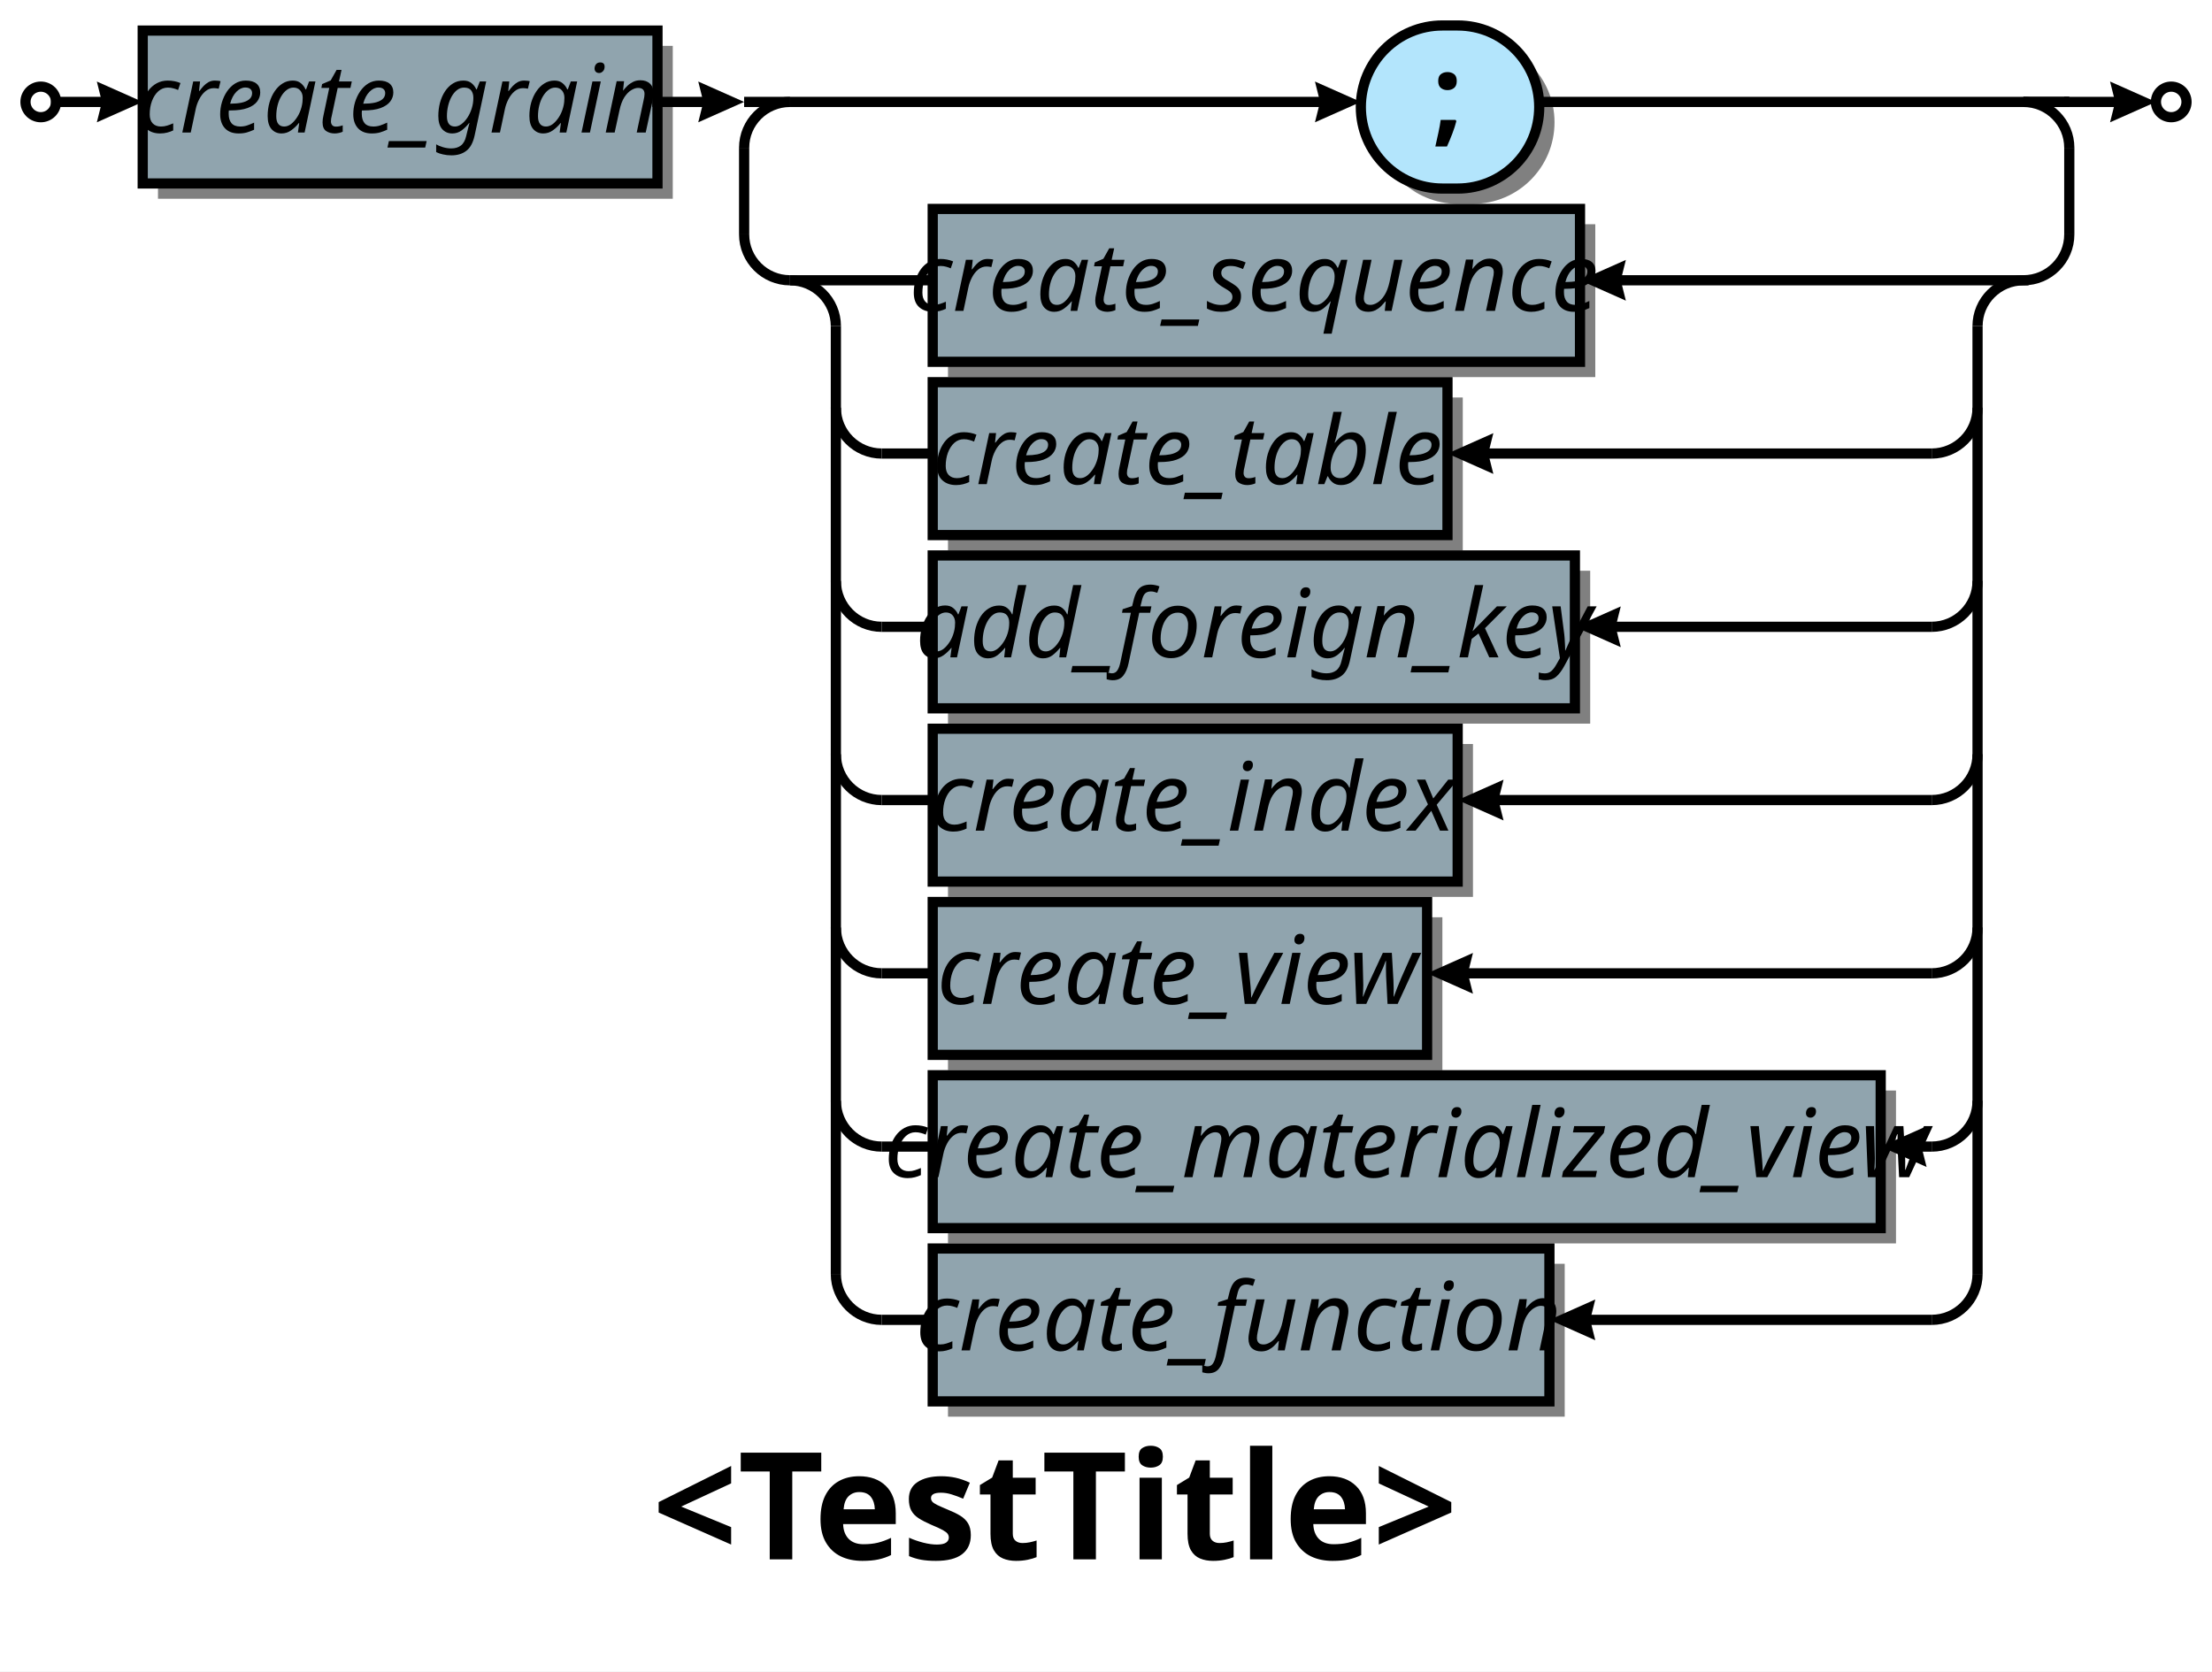
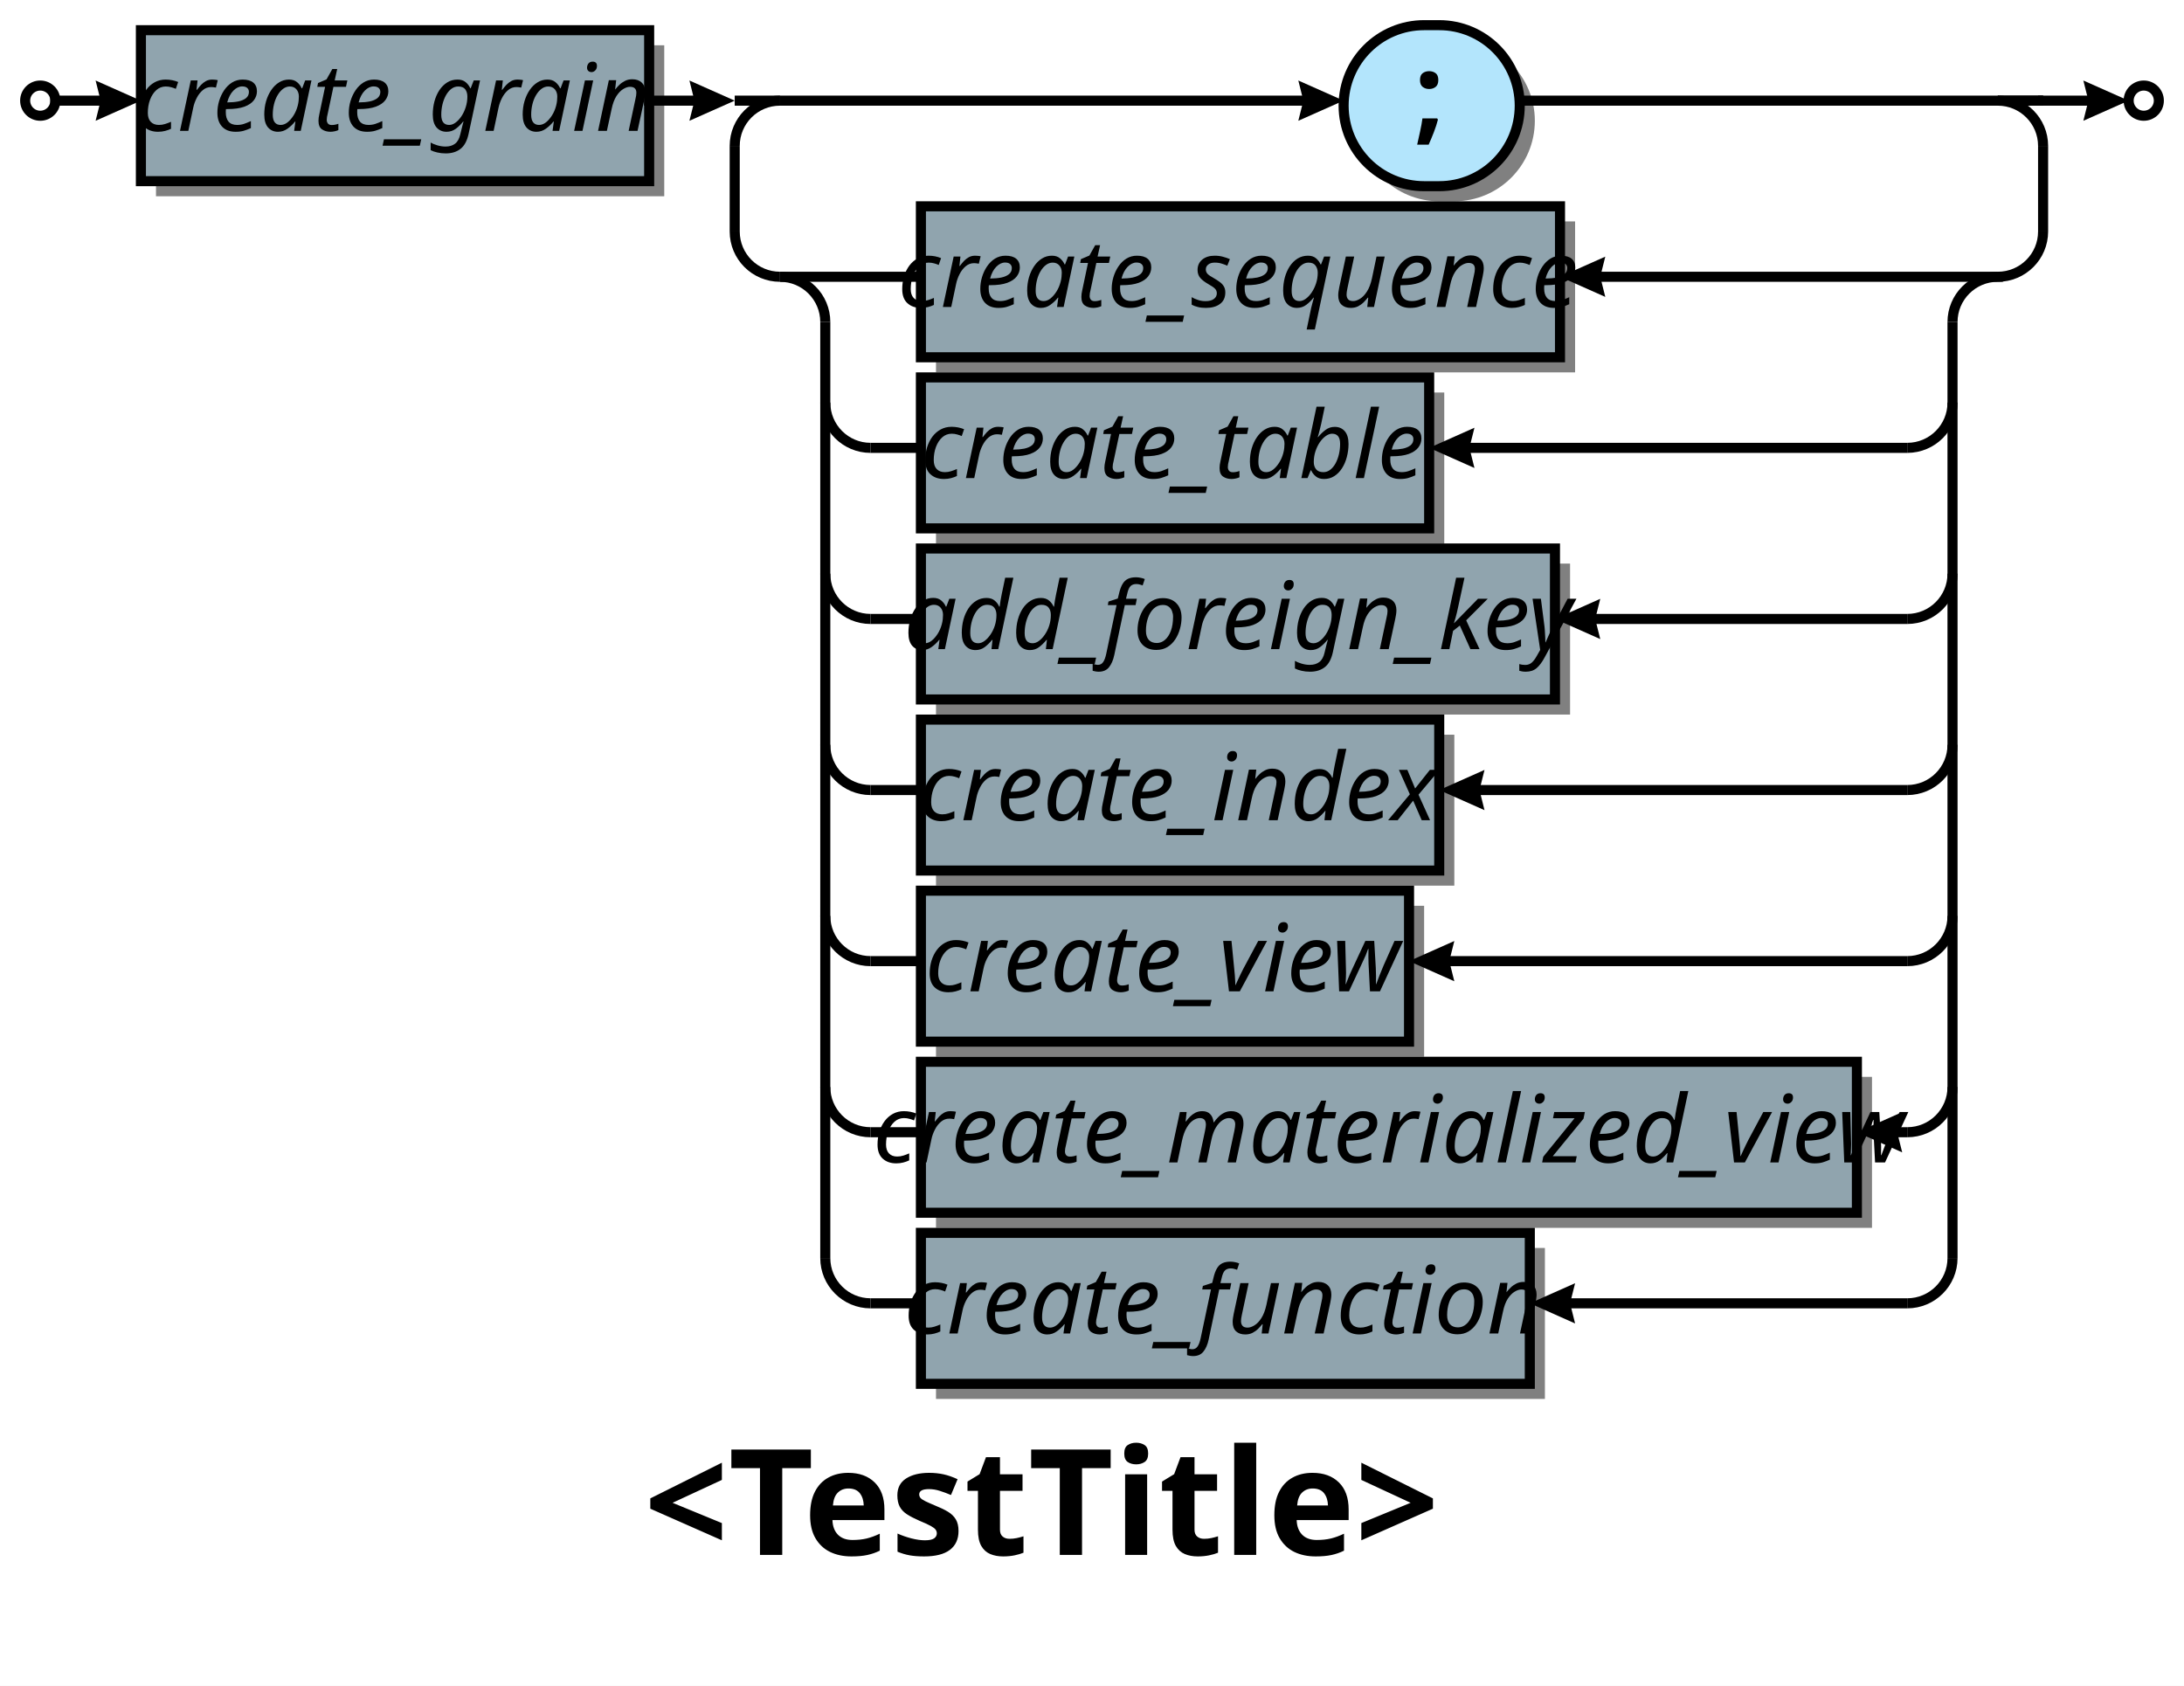
- <svg xmlns="http://www.w3.org/2000/svg" xml:space="preserve" width="434" height="328" version="1.1">
+ <svg xmlns="http://www.w3.org/2000/svg" xml:space="preserve" width="434" height="335" version="1.1">
  <style type="text/css">

.title_font {fill:#000000; text-anchor:middle;
font-family:PT Sans Bold; font-size:22pt; font-weight:bold; font-style:normal; }
.token_font {fill:#000000; text-anchor:middle;
font-family:PT Sans Bold; font-size:16pt; font-weight:bold; font-style:normal; }
.box_font {fill:#000000; text-anchor:middle;
font-family:PT Sans Italic; font-size:14pt; font-weight:normal; font-style:italic; }
.bubble_font {fill:#000000; text-anchor:middle;
font-family:PT Sans Bold; font-size:14pt; font-weight:bold; font-style:normal; }
.hex_font {fill:#000000; text-anchor:middle;
font-family:PT Sans Bold; font-size:14pt; font-weight:bold; font-style:normal; }
.label {fill: #000; text-anchor:middle; font-size:16pt; font-weight:bold; font-family:Sans;}
.link {fill: #0D47A1;}
.link:hover {fill: #0D47A1; text-decoration:underline;}
.link:visited {fill: #4A148C;}

</style>
  <defs>
    <marker id="arrow" markerWidth="5" markerHeight="4" refX="2.5" refY="2" orient="auto" markerUnits="strokeWidth">
      <path d="M0,0 L0.5,2 L0,4 L4.5,2 z" fill="#000000" />
    </marker>
  </defs>
  <rect width="100%" height="100%" fill="white" />
  <circle cx="8" cy="20" r="3" stroke="#000000" stroke-width="2" fill="#ffffff" />
  <rect x="31" y="9" width="101" height="30" fill="#000000" fill-opacity="0.498" />
  <rect x="28" y="6" width="101" height="30" stroke="#000000" stroke-width="2" fill="#90a4ae" fill-opacity="1.0" />
  <text class="box_font" x="78" y="26">create_grain</text>
  <path d="M286,40 A16,16 0 0,1 286,8 H289 A16,16 0 0,1 289,40 z" fill="#000000" fill-opacity="0.498" />
  <path d="M283,37 A16,16 0 0,1 283,5 H286 A16,16 0 0,1 286,37 z" stroke="#000000" stroke-width="2" fill="#b3e5fc" fill-opacity="1.0" />
  <text class="token_font" x="284" y="26">;</text>
  <rect x="186" y="44" width="127" height="30" fill="#000000" fill-opacity="0.498" />
  <rect x="183" y="41" width="127" height="30" stroke="#000000" stroke-width="2" fill="#90a4ae" fill-opacity="1.0" />
  <text class="box_font" x="246" y="61">create_sequence</text>
  <rect x="186" y="78" width="101" height="30" fill="#000000" fill-opacity="0.498" />
  <rect x="183" y="75" width="101" height="30" stroke="#000000" stroke-width="2" fill="#90a4ae" fill-opacity="1.0" />
  <text class="box_font" x="233" y="95">create_table</text>
  <rect x="186" y="112" width="126" height="30" fill="#000000" fill-opacity="0.498" />
  <rect x="183" y="109" width="126" height="30" stroke="#000000" stroke-width="2" fill="#90a4ae" fill-opacity="1.0" />
  <text class="box_font" x="246" y="129">add_foreign_key</text>
  <rect x="186" y="146" width="103" height="30" fill="#000000" fill-opacity="0.498" />
  <rect x="183" y="143" width="103" height="30" stroke="#000000" stroke-width="2" fill="#90a4ae" fill-opacity="1.0" />
  <text class="box_font" x="234" y="163">create_index</text>
  <rect x="186" y="180" width="97" height="30" fill="#000000" fill-opacity="0.498" />
  <rect x="183" y="177" width="97" height="30" stroke="#000000" stroke-width="2" fill="#90a4ae" fill-opacity="1.0" />
  <text class="box_font" x="231" y="197">create_view</text>
  <rect x="186" y="214" width="186" height="30" fill="#000000" fill-opacity="0.498" />
  <rect x="183" y="211" width="186" height="30" stroke="#000000" stroke-width="2" fill="#90a4ae" fill-opacity="1.0" />
  <text class="box_font" x="276" y="231">create_materialized_view</text>
  <rect x="186" y="248" width="121" height="30" fill="#000000" fill-opacity="0.498" />
  <rect x="183" y="245" width="121" height="30" stroke="#000000" stroke-width="2" fill="#90a4ae" fill-opacity="1.0" />
  <text class="box_font" x="243" y="265">create_function</text>
  <line x1="155" y1="55" x2="183" y2="55" stroke="#000000" stroke-width="2" />
  <line x1="398" y1="55" x2="314" y2="55" stroke="#000000" stroke-width="2" marker-end="url(#arrow)" />
  <path d="M164,64 A9,9 0 0,0 155,55" stroke="#000000" stroke-width="2" fill="none" />
  <line x1="173" y1="89" x2="183" y2="89" stroke="#000000" stroke-width="2" />
  <line x1="379" y1="89" x2="288" y2="89" stroke="#000000" stroke-width="2" marker-end="url(#arrow)" />
  <path d="M164,80 A9,9 0 0,0 173,89" stroke="#000000" stroke-width="2" fill="none" />
  <path d="M379,89 A9,9 0 0,0 388,80" stroke="#000000" stroke-width="2" fill="none" />
  <line x1="173" y1="123" x2="183" y2="123" stroke="#000000" stroke-width="2" />
  <line x1="379" y1="123" x2="313" y2="123" stroke="#000000" stroke-width="2" marker-end="url(#arrow)" />
  <path d="M164,114 A9,9 0 0,0 173,123" stroke="#000000" stroke-width="2" fill="none" />
  <path d="M379,123 A9,9 0 0,0 388,114" stroke="#000000" stroke-width="2" fill="none" />
  <line x1="173" y1="157" x2="183" y2="157" stroke="#000000" stroke-width="2" />
  <line x1="379" y1="157" x2="290" y2="157" stroke="#000000" stroke-width="2" marker-end="url(#arrow)" />
  <path d="M164,148 A9,9 0 0,0 173,157" stroke="#000000" stroke-width="2" fill="none" />
  <path d="M379,157 A9,9 0 0,0 388,148" stroke="#000000" stroke-width="2" fill="none" />
  <line x1="173" y1="191" x2="183" y2="191" stroke="#000000" stroke-width="2" />
  <line x1="379" y1="191" x2="284" y2="191" stroke="#000000" stroke-width="2" marker-end="url(#arrow)" />
  <path d="M164,182 A9,9 0 0,0 173,191" stroke="#000000" stroke-width="2" fill="none" />
  <path d="M379,191 A9,9 0 0,0 388,182" stroke="#000000" stroke-width="2" fill="none" />
  <line x1="173" y1="225" x2="183" y2="225" stroke="#000000" stroke-width="2" />
  <line x1="379" y1="225" x2="373" y2="225" stroke="#000000" stroke-width="2" marker-end="url(#arrow)" />
  <path d="M164,216 A9,9 0 0,0 173,225" stroke="#000000" stroke-width="2" fill="none" />
  <path d="M379,225 A9,9 0 0,0 388,216" stroke="#000000" stroke-width="2" fill="none" />
  <line x1="173" y1="259" x2="183" y2="259" stroke="#000000" stroke-width="2" />
  <line x1="379" y1="259" x2="308" y2="259" stroke="#000000" stroke-width="2" marker-end="url(#arrow)" />
  <path d="M164,250 A9,9 0 0,0 173,259" stroke="#000000" stroke-width="2" fill="none" />
  <path d="M379,259 A9,9 0 0,0 388,250" stroke="#000000" stroke-width="2" fill="none" />
  <path d="M397,55 A9,9 0 0,0 388,64" stroke="#000000" stroke-width="2" fill="none" />
  <line x1="164" y1="250" x2="164" y2="64" stroke="#000000" stroke-width="2" />
  <line x1="388" y1="250" x2="388" y2="64" stroke="#000000" stroke-width="2" />
  <line x1="155" y1="20" x2="263" y2="20" stroke="#000000" stroke-width="2" marker-end="url(#arrow)" />
  <line x1="302" y1="20" x2="406" y2="20" stroke="#000000" stroke-width="2" />
  <line x1="146" y1="20" x2="155" y2="20" stroke="#000000" stroke-width="2" />
  <path d="M155,20 A9,9 0 0,0 146,29" stroke="#000000" stroke-width="2" fill="none" />
  <line x1="146" y1="29" x2="146" y2="46" stroke="#000000" stroke-width="2" />
  <path d="M146,46 A9,9 0 0,0 155,55" stroke="#000000" stroke-width="2" fill="none" />
  <path d="M406,29 A9,9 0 0,0 397,20" stroke="#000000" stroke-width="2" fill="none" />
  <line x1="406" y1="29" x2="406" y2="46" stroke="#000000" stroke-width="2" />
  <path d="M397,55 A9,9 0 0,0 406,46" stroke="#000000" stroke-width="2" fill="none" />
  <line x1="397" y1="20" x2="406" y2="20" stroke="#000000" stroke-width="2" />
  <line x1="128" y1="20" x2="142" y2="20" stroke="#000000" stroke-width="2" marker-end="url(#arrow)" />
  <line x1="10" y1="20" x2="24" y2="20" stroke="#000000" stroke-width="2" marker-end="url(#arrow)" />
  <circle cx="426" cy="20" r="3" stroke="#000000" stroke-width="2" fill="#ffffff" />
  <line x1="405" y1="20" x2="419" y2="20" stroke="#000000" stroke-width="2" marker-end="url(#arrow)" />
-   <text class="title_font" x="207" y="306">&lt;TestTitle&gt;</text>
+   <text class="title_font" x="207" y="309">&lt;TestTitle&gt;</text>
</svg>
